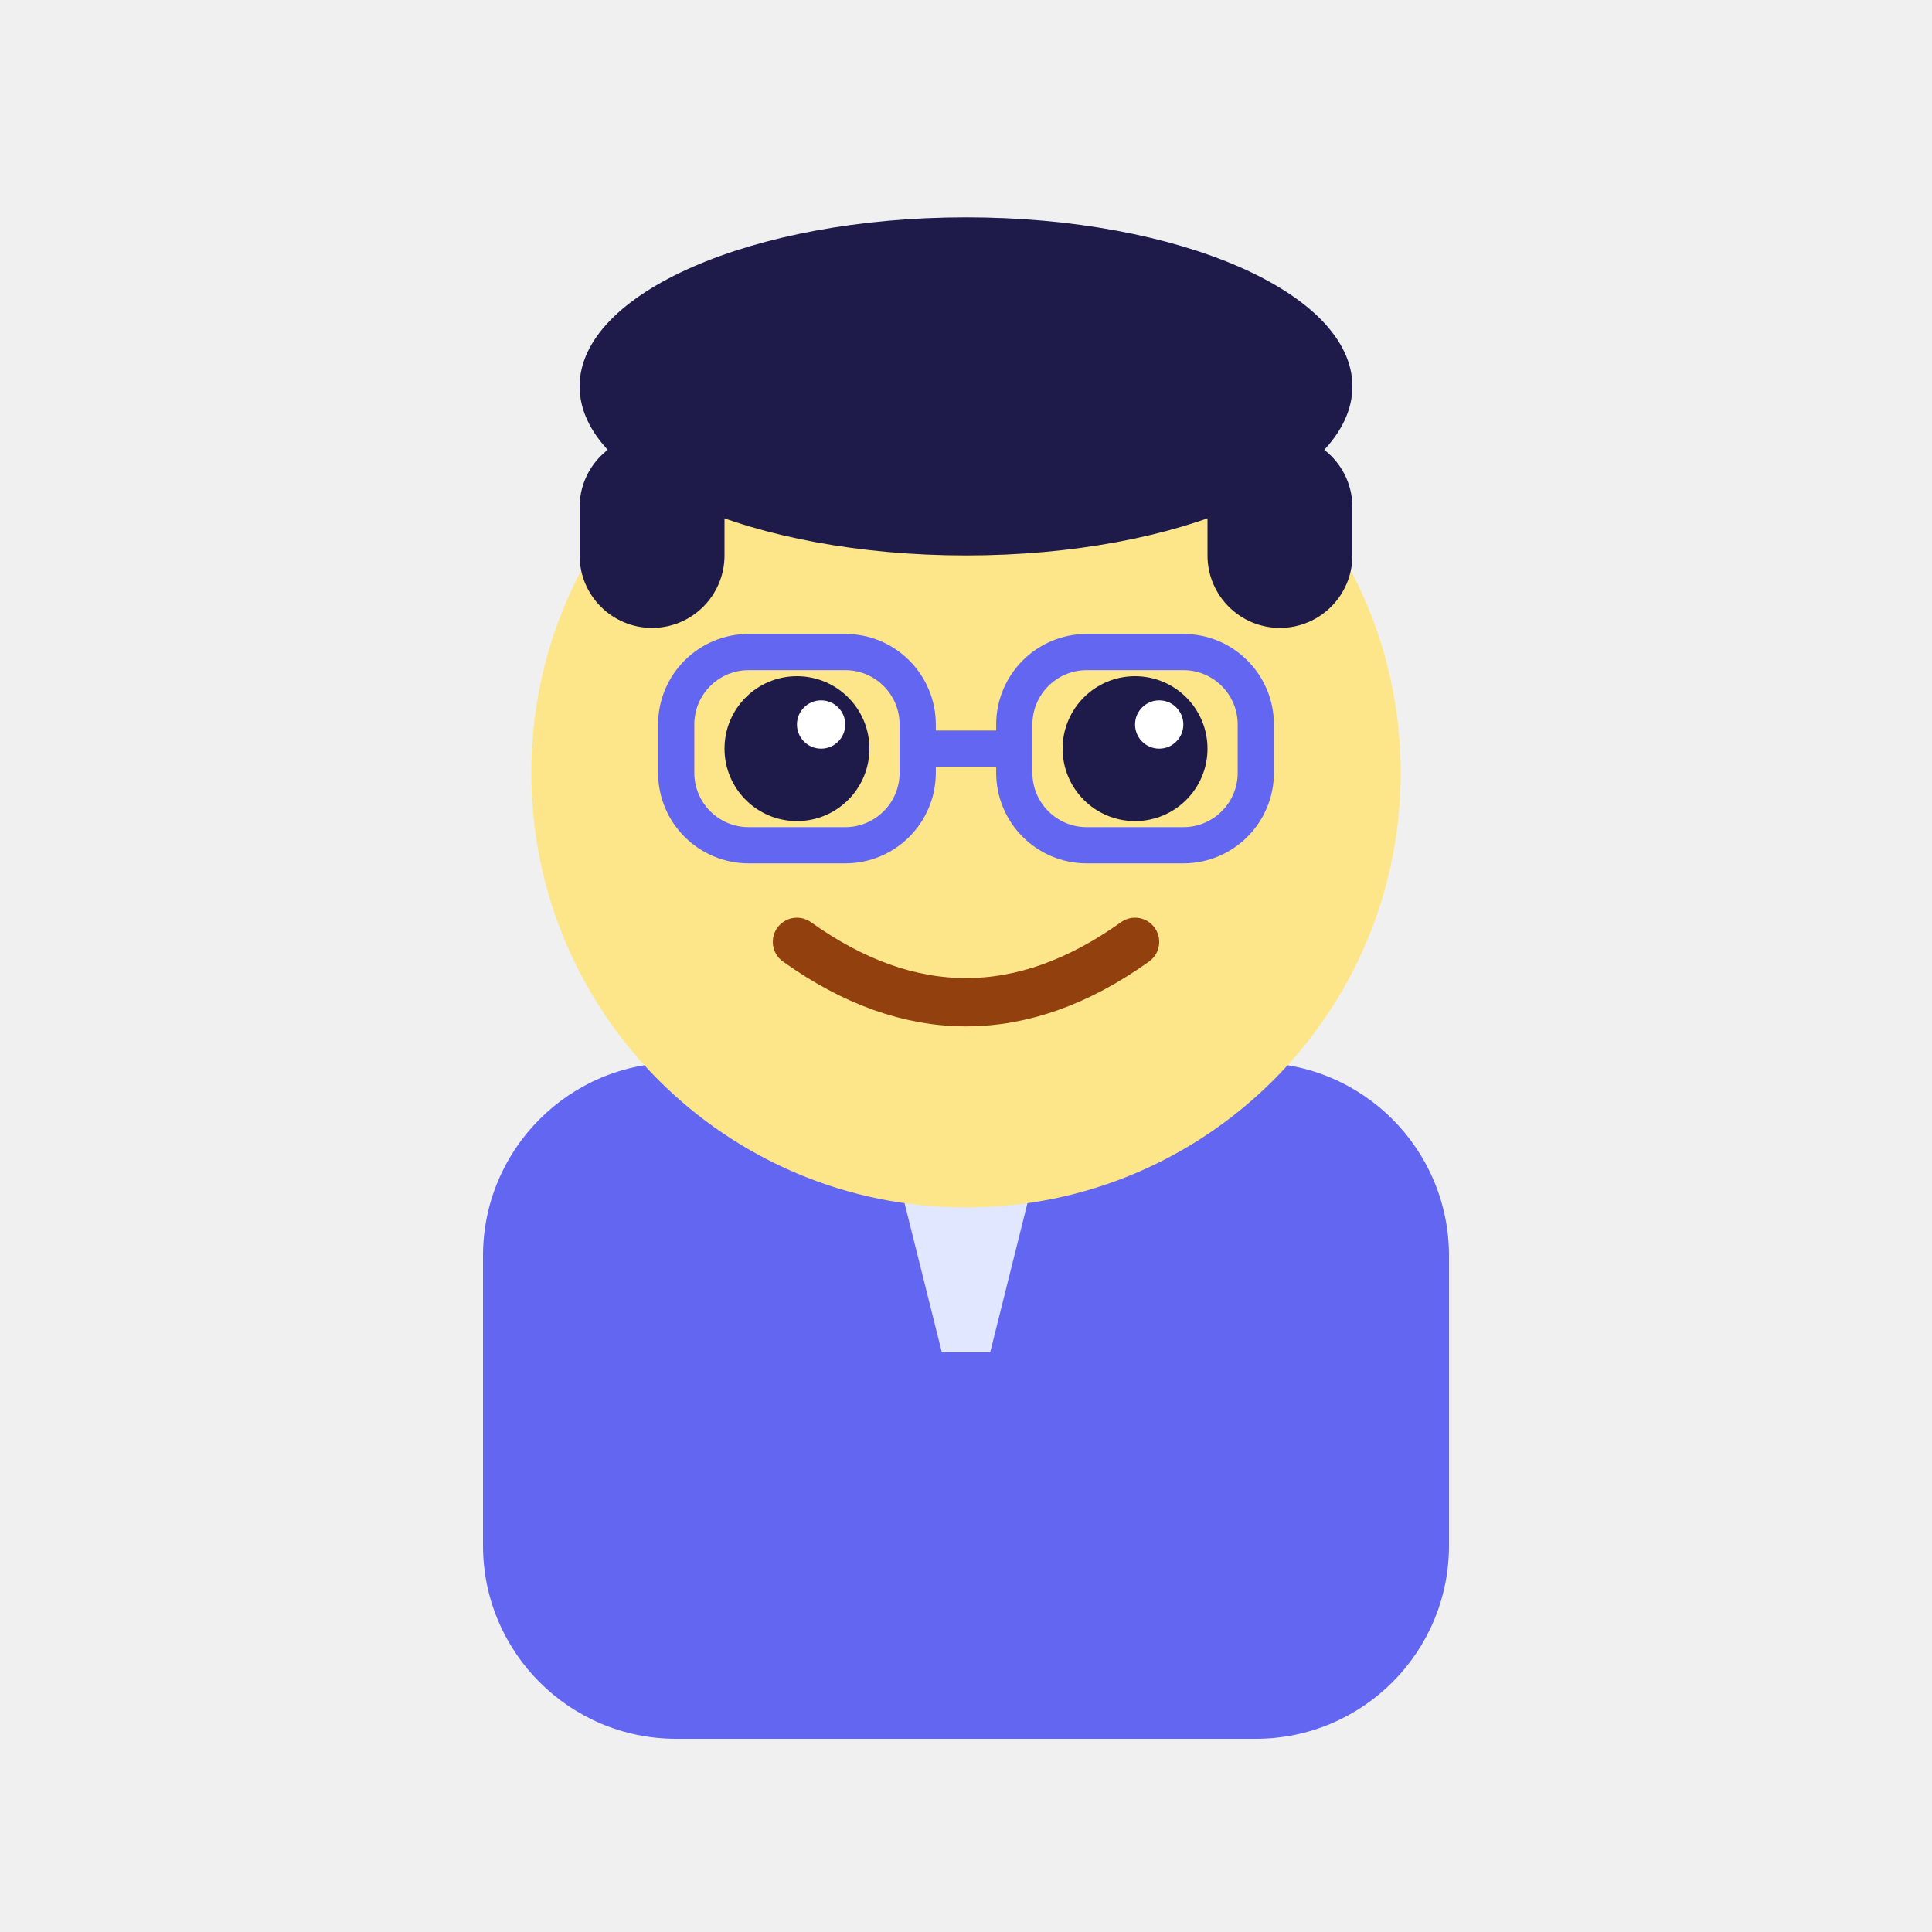
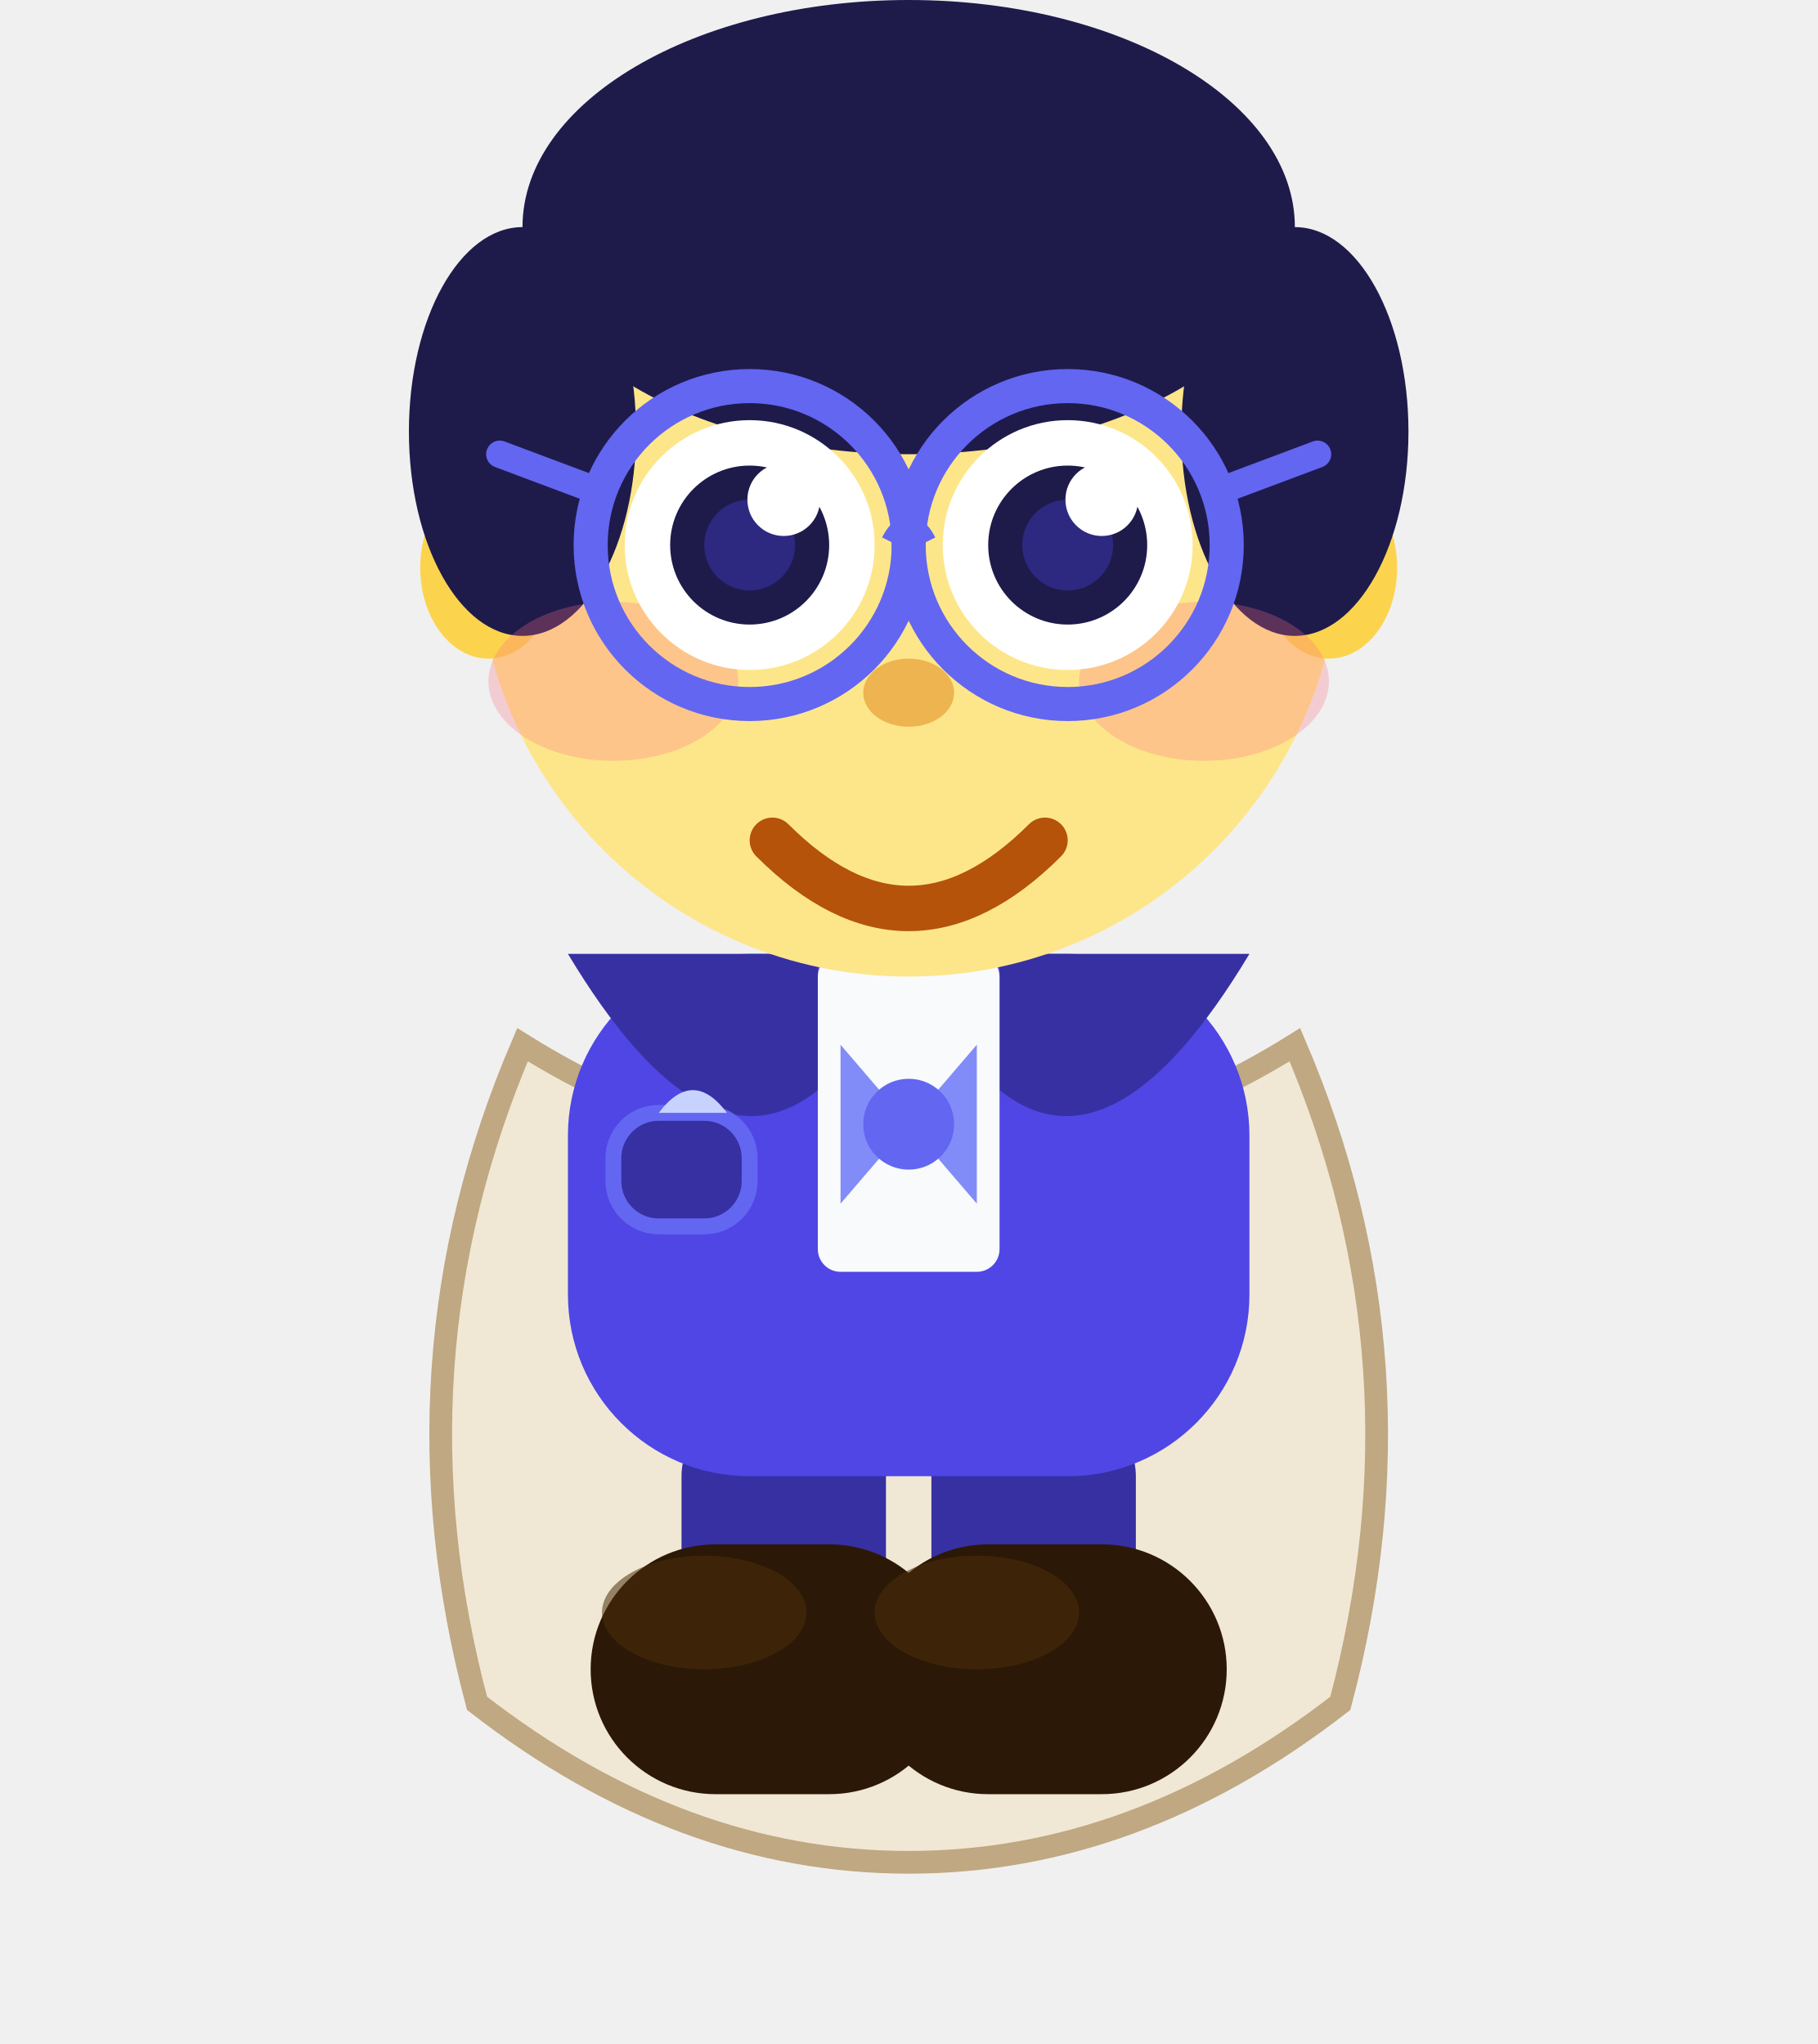
- <svg xmlns="http://www.w3.org/2000/svg" viewBox="0 0 80 80" fill="none">
-   <rect x="20" y="44" width="40" height="28" rx="8" fill="#6366f1" />
-   <polygon points="36,44 44,44 41,56 39,56" fill="#e0e7ff" />
-   <circle cx="40" cy="32" r="18" fill="#fde68a" />
-   <ellipse cx="40" cy="16" rx="16" ry="7" fill="#1e1b4b" />
-   <rect x="24" y="18" width="6" height="8" rx="3" fill="#1e1b4b" />
-   <rect x="50" y="18" width="6" height="8" rx="3" fill="#1e1b4b" />
-   <circle cx="33" cy="31" r="3" fill="#1e1b4b" />
-   <circle cx="47" cy="31" r="3" fill="#1e1b4b" />
-   <circle cx="34" cy="30" r="1" fill="white" />
-   <circle cx="48" cy="30" r="1" fill="white" />
-   <path d="M33 39 Q40 44 47 39" stroke="#92400e" stroke-width="2" stroke-linecap="round" fill="none" />
-   <rect x="28" y="27" width="10" height="8" rx="3" stroke="#6366f1" stroke-width="1.5" fill="none" />
-   <rect x="42" y="27" width="10" height="8" rx="3" stroke="#6366f1" stroke-width="1.5" fill="none" />
-   <line x1="38" y1="31" x2="42" y2="31" stroke="#6366f1" stroke-width="1.5" />
+ <svg xmlns="http://www.w3.org/2000/svg" viewBox="0 0 80 90" fill="none">
+   <path d="M23 46 Q17 60 21 75 Q30 82 40 82 Q50 82 59 75 Q63 60 57 46 Q49 51 40 51 Q31 51 23 46Z" fill="#f0e8d4" stroke="#bfa882" stroke-width="1" />
+   <path d="M26 54 Q40 59 54 54" stroke="#bfa882" stroke-width="0.7" stroke-dasharray="2.5,2" fill="none" />
+   <circle cx="40" cy="47" r="2.5" fill="#c8a96e" stroke="#a07840" stroke-width="0.8" />
+   <rect x="30" y="62" width="9" height="10" rx="3" fill="#3730a3" />
+   <rect x="41" y="62" width="9" height="10" rx="3" fill="#3730a3" />
+   <rect x="26" y="68" width="16" height="11" rx="5.5" fill="#2c1806" />
+   <rect x="38" y="68" width="16" height="11" rx="5.5" fill="#2c1806" />
+   <ellipse cx="31" cy="71" rx="4.5" ry="2.5" fill="#4a2e0a" opacity="0.55" />
+   <ellipse cx="43" cy="71" rx="4.5" ry="2.5" fill="#4a2e0a" opacity="0.55" />
+   <rect x="25" y="42" width="30" height="23" rx="8" fill="#4f46e5" />
+   <path d="M25 42 Q31 52 36 48 L36 42Z" fill="#3730a3" />
+   <path d="M55 42 Q49 52 44 48 L44 42Z" fill="#3730a3" />
+   <rect x="36" y="42" width="8" height="14" rx="1" fill="#f8fafc" />
+   <polygon points="37,46 40,49.5 37,53" fill="#818cf8" />
+   <polygon points="43,46 40,49.5 43,53" fill="#818cf8" />
+   <circle cx="40" cy="49.5" r="2" fill="#6366f1" />
+   <rect x="27" y="49" width="6" height="5" rx="2" fill="#3730a3" stroke="#6366f1" stroke-width="0.7" />
+   <path d="M29 49 Q30.5 47 32 49" fill="#c7d2fe" />
+   <circle cx="40" cy="24" r="19" fill="#fde68a" />
+   <ellipse cx="21.5" cy="25" rx="3" ry="4" fill="#fcd34d" />
+   <ellipse cx="58.5" cy="25" rx="3" ry="4" fill="#fcd34d" />
+   <ellipse cx="40" cy="10" rx="17" ry="10" fill="#1e1b4b" />
+   <ellipse cx="23" cy="19" rx="5" ry="9" fill="#1e1b4b" />
+   <ellipse cx="57" cy="19" rx="5" ry="9" fill="#1e1b4b" />
+   <ellipse cx="36" cy="7" rx="4.5" ry="6" fill="#1e1b4b" transform="rotate(-15,36,7)" />
+   <ellipse cx="44" cy="6" rx="4" ry="5.5" fill="#1e1b4b" transform="rotate(15,44,6)" />
+   <ellipse cx="27" cy="30" rx="5.5" ry="3.5" fill="#fb7185" opacity="0.28" />
+   <ellipse cx="53" cy="30" rx="5.5" ry="3.5" fill="#fb7185" opacity="0.28" />
+   <circle cx="33" cy="24" r="5.5" fill="white" />
+   <circle cx="47" cy="24" r="5.5" fill="white" />
+   <circle cx="33" cy="24" r="3.5" fill="#1e1b4b" />
+   <circle cx="47" cy="24" r="3.5" fill="#1e1b4b" />
+   <circle cx="33" cy="24" r="2" fill="#3730a3" opacity="0.6" />
+   <circle cx="47" cy="24" r="2" fill="#3730a3" opacity="0.6" />
+   <circle cx="34.5" cy="22" r="1.6" fill="white" />
+   <circle cx="48.5" cy="22" r="1.6" fill="white" />
+   <circle cx="33" cy="24" r="7" stroke="#6366f1" stroke-width="1.5" fill="none" />
+   <circle cx="47" cy="24" r="7" stroke="#6366f1" stroke-width="1.5" fill="none" />
+   <path d="M39.5 24 Q40 23 40.5 24" stroke="#6366f1" stroke-width="1.5" fill="none" />
+   <line x1="26" y1="21.5" x2="22" y2="20" stroke="#6366f1" stroke-width="1.2" stroke-linecap="round" />
+   <line x1="54" y1="21.5" x2="58" y2="20" stroke="#6366f1" stroke-width="1.2" stroke-linecap="round" />
+   <ellipse cx="40" cy="30.5" rx="2" ry="1.5" fill="#d97706" opacity="0.45" />
+   <path d="M34 37 Q40 43 46 37" stroke="#b45309" stroke-width="2" stroke-linecap="round" fill="none" />
</svg>
